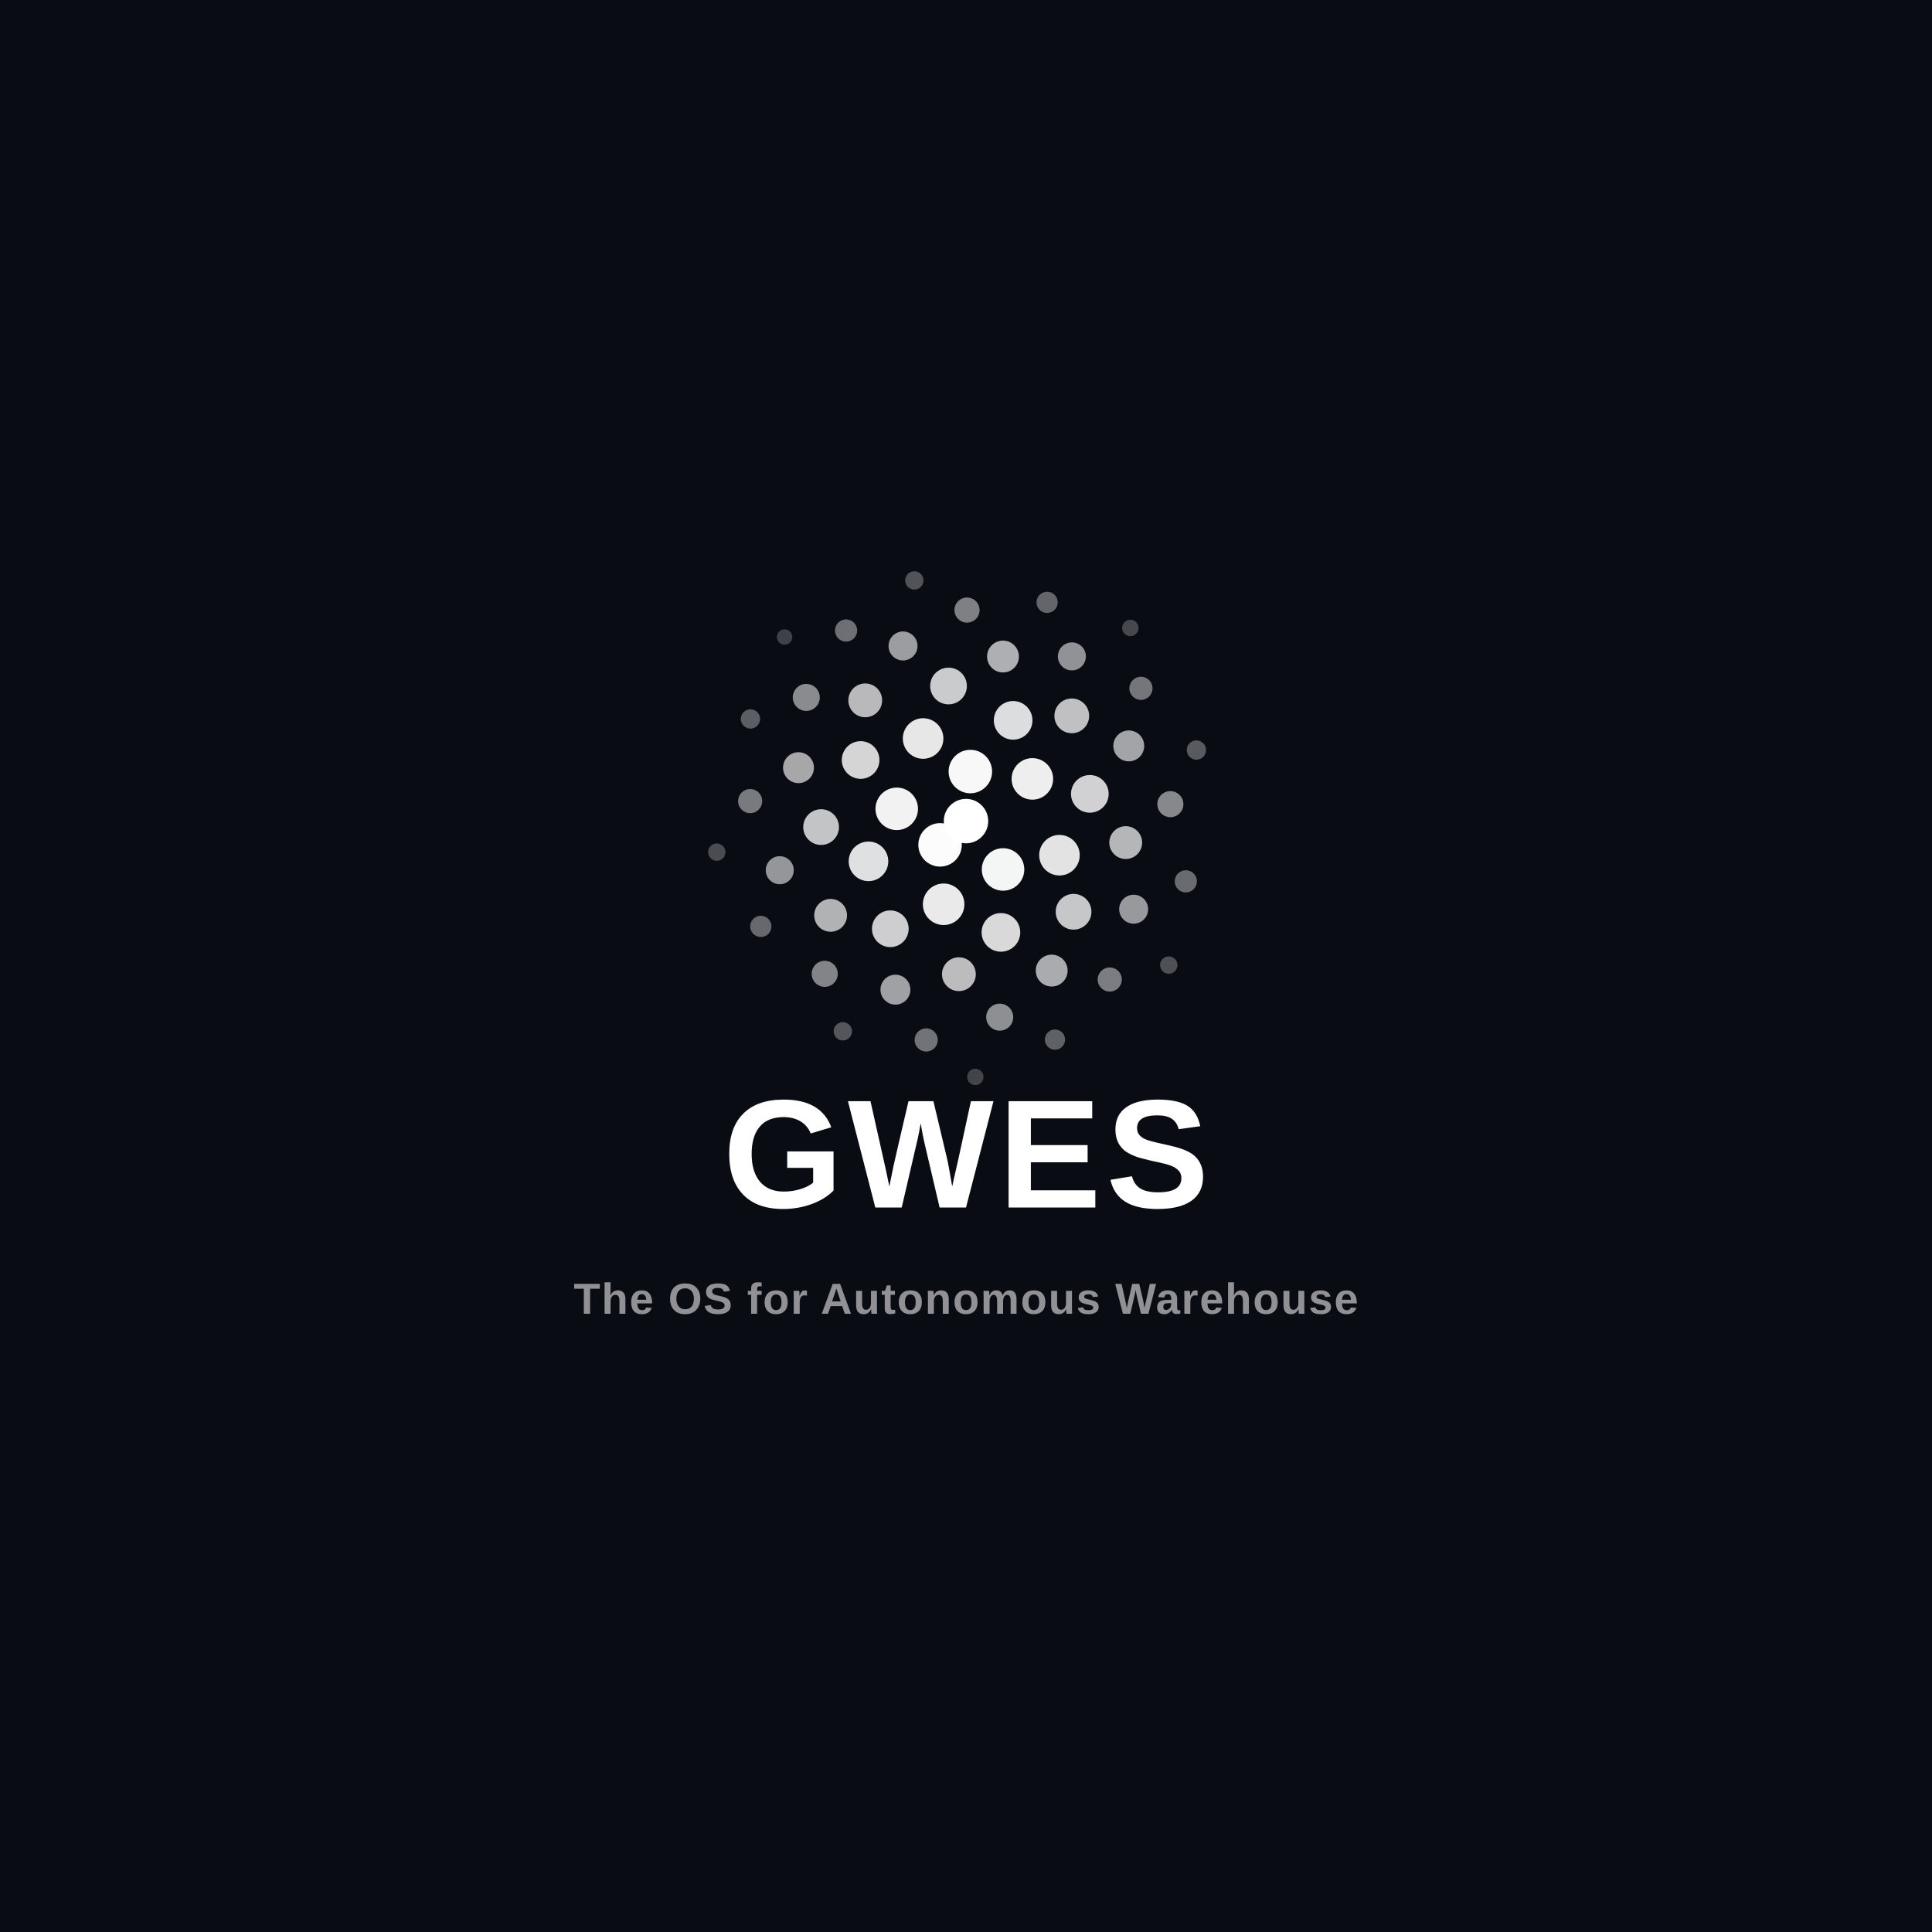
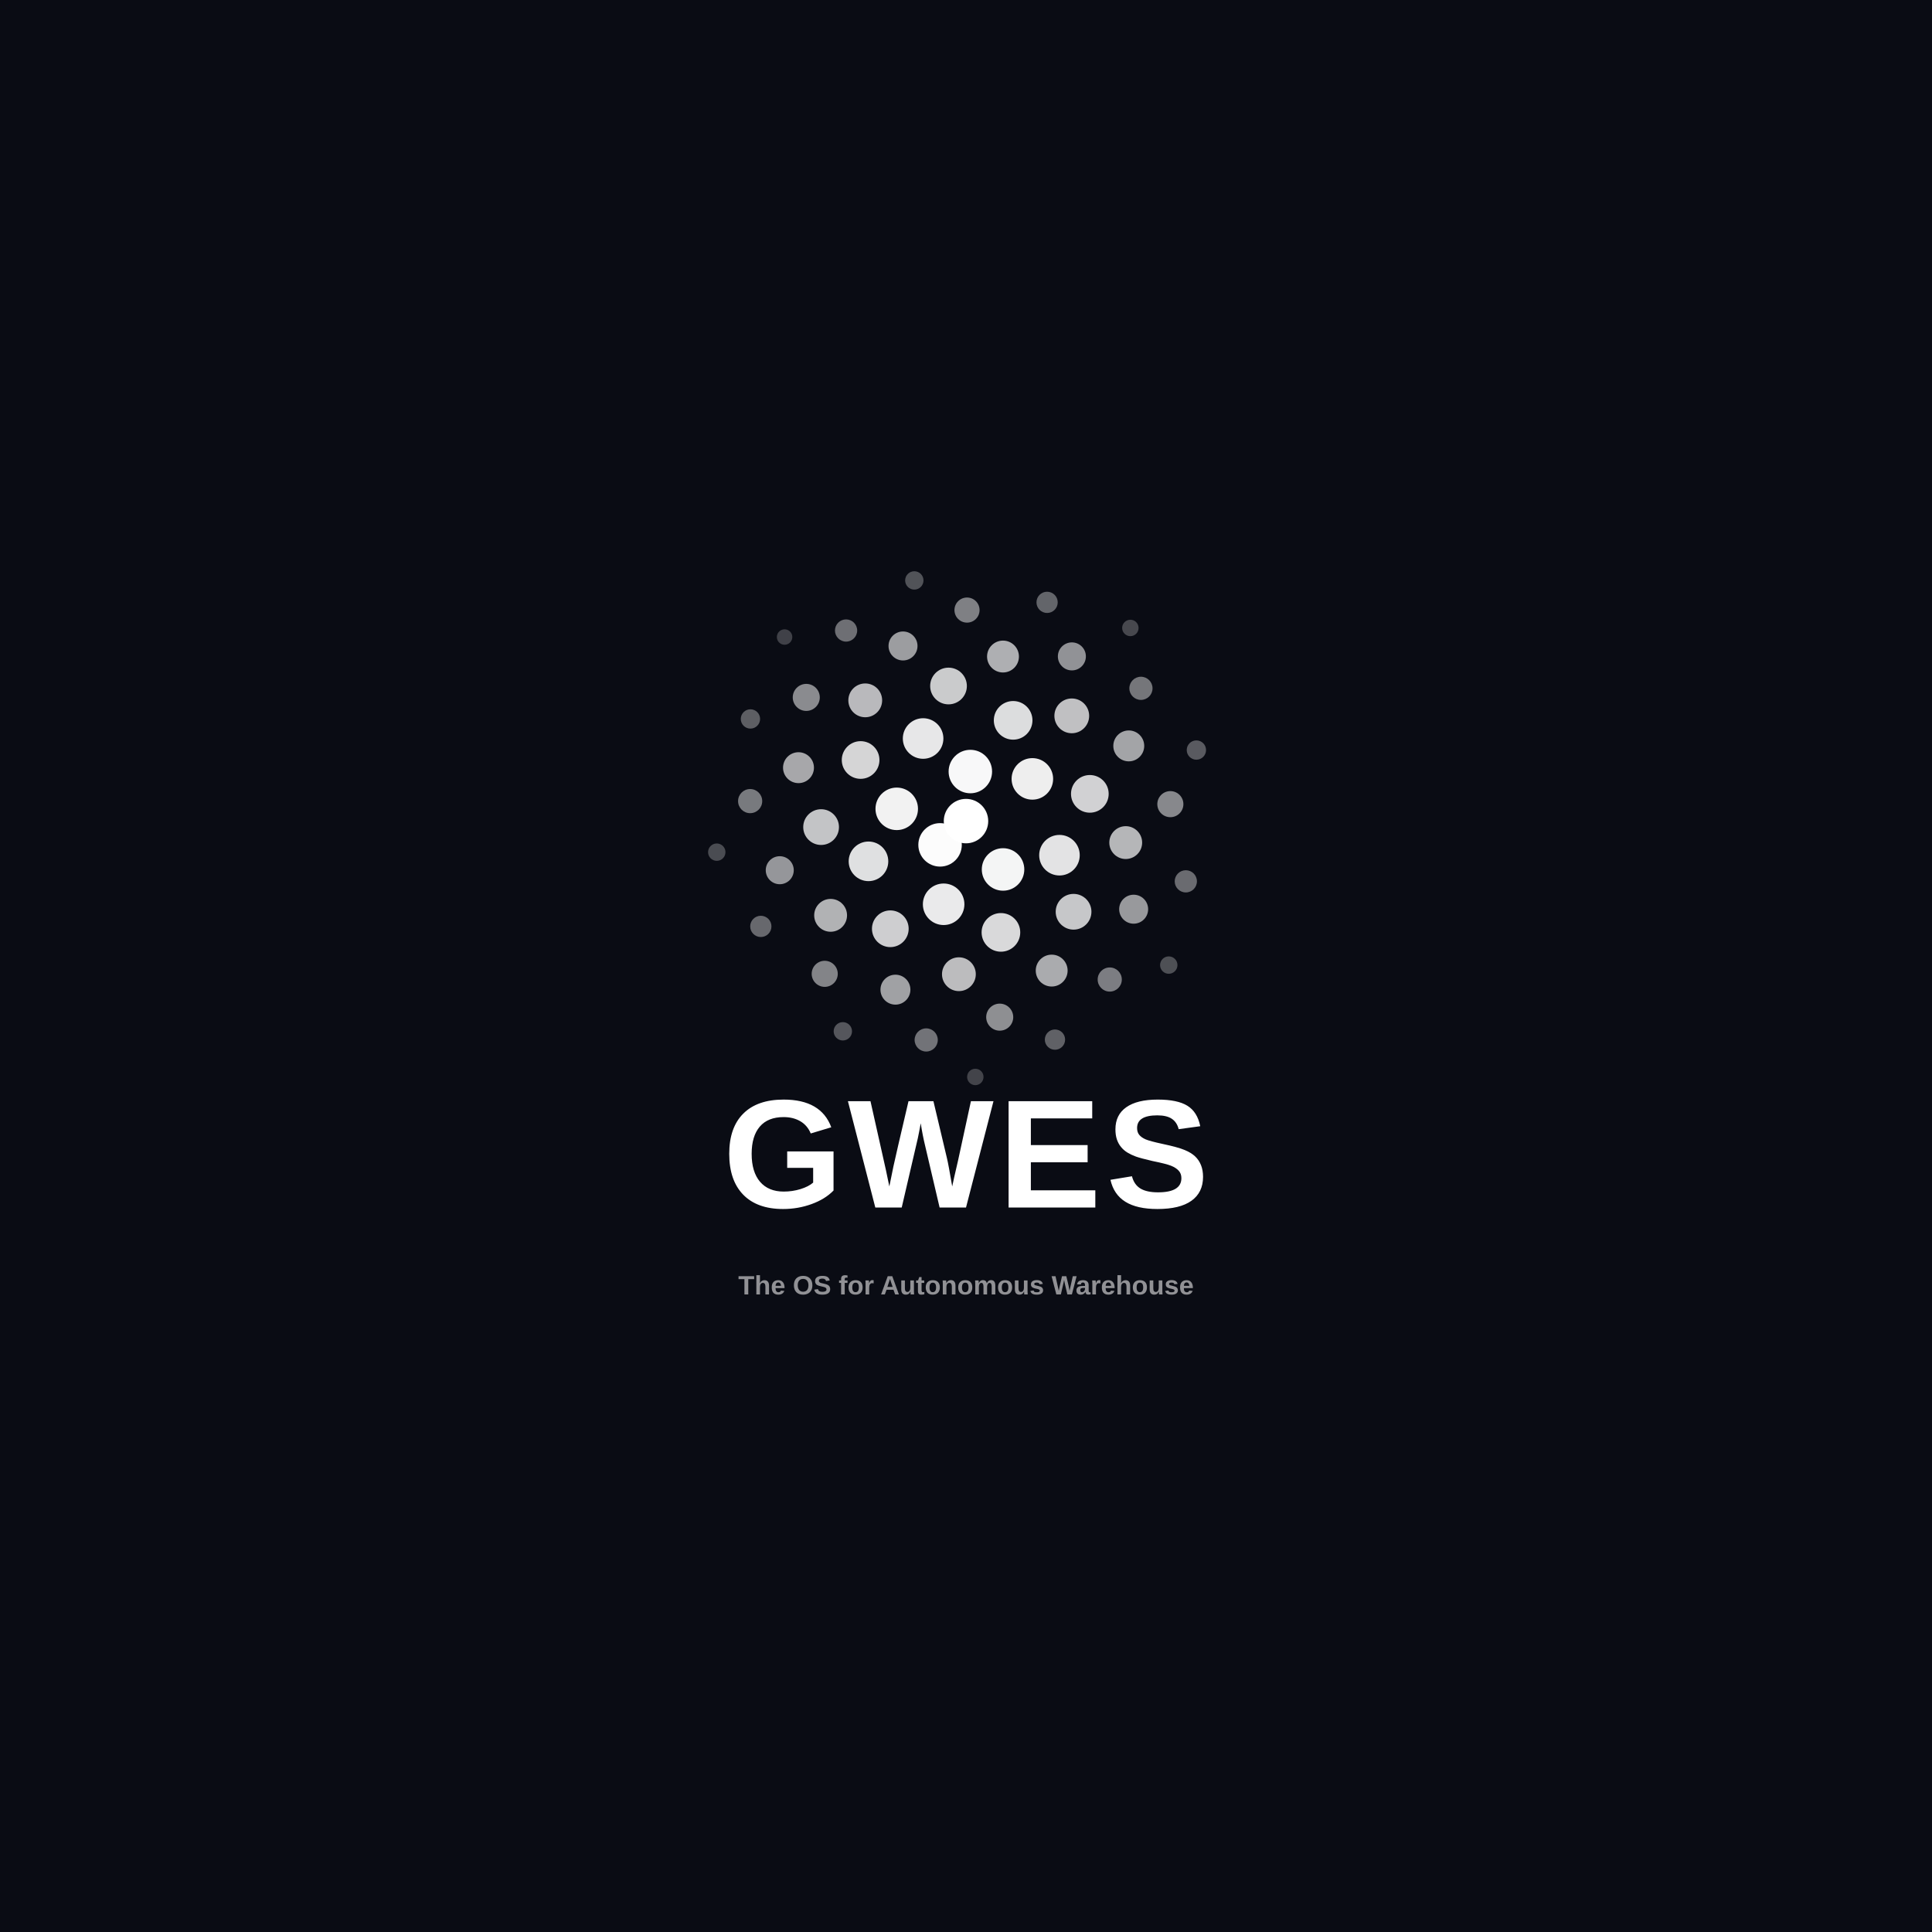
<svg xmlns="http://www.w3.org/2000/svg" viewBox="0 0 400 400">
  <rect width="400" height="400" fill="#0A0C14" />
  <circle cx="200.00" cy="170.00" r="4.6" fill="#FFFFFF" opacity="1.0" />
  <circle cx="194.63" cy="174.92" r="4.5" fill="#FFFFFF" opacity="0.986" />
  <circle cx="200.90" cy="159.74" r="4.5" fill="#FFFFFF" opacity="0.971" />
  <circle cx="207.67" cy="180.01" r="4.4" fill="#FFFFFF" opacity="0.957" />
  <circle cx="185.66" cy="167.46" r="4.4" fill="#FFFFFF" opacity="0.942" />
  <circle cx="213.74" cy="161.26" r="4.3" fill="#FFFFFF" opacity="0.928" />
  <circle cx="195.37" cy="187.22" r="4.3" fill="#FFFFFF" opacity="0.913" />
  <circle cx="191.12" cy="152.90" r="4.2" fill="#FFFFFF" opacity="0.899" />
  <circle cx="219.35" cy="177.06" r="4.2" fill="#FFFFFF" opacity="0.884" />
  <circle cx="179.81" cy="178.33" r="4.1" fill="#FFFFFF" opacity="0.87" />
  <circle cx="209.76" cy="149.14" r="4.0" fill="#FFFFFF" opacity="0.856" />
  <circle cx="207.23" cy="193.04" r="4.0" fill="#FFFFFF" opacity="0.841" />
  <circle cx="178.18" cy="157.35" r="3.9" fill="#FFFFFF" opacity="0.827" />
  <circle cx="225.64" cy="164.36" r="3.9" fill="#FFFFFF" opacity="0.812" />
  <circle cx="184.33" cy="192.29" r="3.8" fill="#FFFFFF" opacity="0.798" />
  <circle cx="196.38" cy="142.03" r="3.8" fill="#FFFFFF" opacity="0.783" />
  <circle cx="222.27" cy="188.77" r="3.7" fill="#FFFFFF" opacity="0.769" />
  <circle cx="170.00" cy="171.24" r="3.7" fill="#FFFFFF" opacity="0.754" />
  <circle cx="221.90" cy="148.21" r="3.6" fill="#FFFFFF" opacity="0.74" />
  <circle cx="198.53" cy="201.70" r="3.5" fill="#FFFFFF" opacity="0.726" />
  <circle cx="179.14" cy="145.00" r="3.5" fill="#FFFFFF" opacity="0.711" />
  <circle cx="233.07" cy="174.45" r="3.4" fill="#FFFFFF" opacity="0.697" />
  <circle cx="171.97" cy="189.51" r="3.4" fill="#FFFFFF" opacity="0.682" />
  <circle cx="207.66" cy="135.93" r="3.3" fill="#FFFFFF" opacity="0.668" />
  <circle cx="217.74" cy="200.95" r="3.3" fill="#FFFFFF" opacity="0.653" />
  <circle cx="165.32" cy="158.94" r="3.2" fill="#FFFFFF" opacity="0.639" />
  <circle cx="233.70" cy="154.43" r="3.2" fill="#FFFFFF" opacity="0.624" />
  <circle cx="185.39" cy="204.90" r="3.1" fill="#FFFFFF" opacity="0.61" />
  <circle cx="186.96" cy="133.74" r="3.0" fill="#FFFFFF" opacity="0.596" />
  <circle cx="234.71" cy="188.24" r="3.0" fill="#FFFFFF" opacity="0.581" />
  <circle cx="161.44" cy="180.17" r="2.9" fill="#FFFFFF" opacity="0.567" />
  <circle cx="221.92" cy="135.90" r="2.9" fill="#FFFFFF" opacity="0.552" />
  <circle cx="206.98" cy="210.59" r="2.8" fill="#FFFFFF" opacity="0.538" />
  <circle cx="166.93" cy="144.39" r="2.8" fill="#FFFFFF" opacity="0.523" />
  <circle cx="242.31" cy="166.49" r="2.7" fill="#FFFFFF" opacity="0.509" />
  <circle cx="170.75" cy="201.62" r="2.7" fill="#FFFFFF" opacity="0.494" />
  <circle cx="200.21" cy="126.31" r="2.6" fill="#FFFFFF" opacity="0.48" />
  <circle cx="229.76" cy="202.80" r="2.5" fill="#FFFFFF" opacity="0.466" />
  <circle cx="155.31" cy="165.86" r="2.5" fill="#FFFFFF" opacity="0.451" />
  <circle cx="236.22" cy="142.51" r="2.4" fill="#FFFFFF" opacity="0.437" />
  <circle cx="191.76" cy="215.31" r="2.4" fill="#FFFFFF" opacity="0.422" />
  <circle cx="175.17" cy="130.54" r="2.3" fill="#FFFFFF" opacity="0.408" />
  <circle cx="245.51" cy="182.47" r="2.3" fill="#FFFFFF" opacity="0.393" />
  <circle cx="157.52" cy="191.80" r="2.2" fill="#FFFFFF" opacity="0.379" />
  <circle cx="216.79" cy="124.71" r="2.2" fill="#FFFFFF" opacity="0.364" />
  <circle cx="218.42" cy="215.24" r="2.1" fill="#FFFFFF" opacity="0.35" />
  <circle cx="155.37" cy="148.85" r="2.0" fill="#FFFFFF" opacity="0.336" />
  <circle cx="247.70" cy="155.29" r="2.0" fill="#FFFFFF" opacity="0.321" />
  <circle cx="174.50" cy="213.52" r="1.9" fill="#FFFFFF" opacity="0.307" />
  <circle cx="189.30" cy="120.17" r="1.9" fill="#FFFFFF" opacity="0.292" />
  <circle cx="241.98" cy="199.81" r="1.8" fill="#FFFFFF" opacity="0.278" />
  <circle cx="148.40" cy="176.43" r="1.8" fill="#FFFFFF" opacity="0.263" />
  <circle cx="234.03" cy="130.01" r="1.7" fill="#FFFFFF" opacity="0.249" />
  <circle cx="201.93" cy="222.97" r="1.7" fill="#FFFFFF" opacity="0.234" />
  <circle cx="162.44" cy="131.89" r="1.6" fill="#FFFFFF" opacity="0.22" />
  <text x="200" y="250" text-anchor="middle" font-family="'Archivo','Helvetica Neue',Arial,sans-serif" font-weight="700" font-size="32" letter-spacing="0.03em" fill="#FFFFFF">GWES</text>
-   <text x="200" y="272" text-anchor="middle" font-family="'Archivo','Helvetica Neue',Arial,sans-serif" font-weight="700" font-size="9" letter-spacing="0.03em" fill="#FFFFFF" opacity="0.55">The OS for Autonomous Warehouse</text>
+   <text x="200" y="268" text-anchor="middle" font-family="'Archivo','Helvetica Neue',Arial,sans-serif" font-weight="700" font-size="5.5" letter-spacing="0" fill="#FFFFFF" opacity="0.55">The OS for Autonomous Warehouse</text>
</svg>
